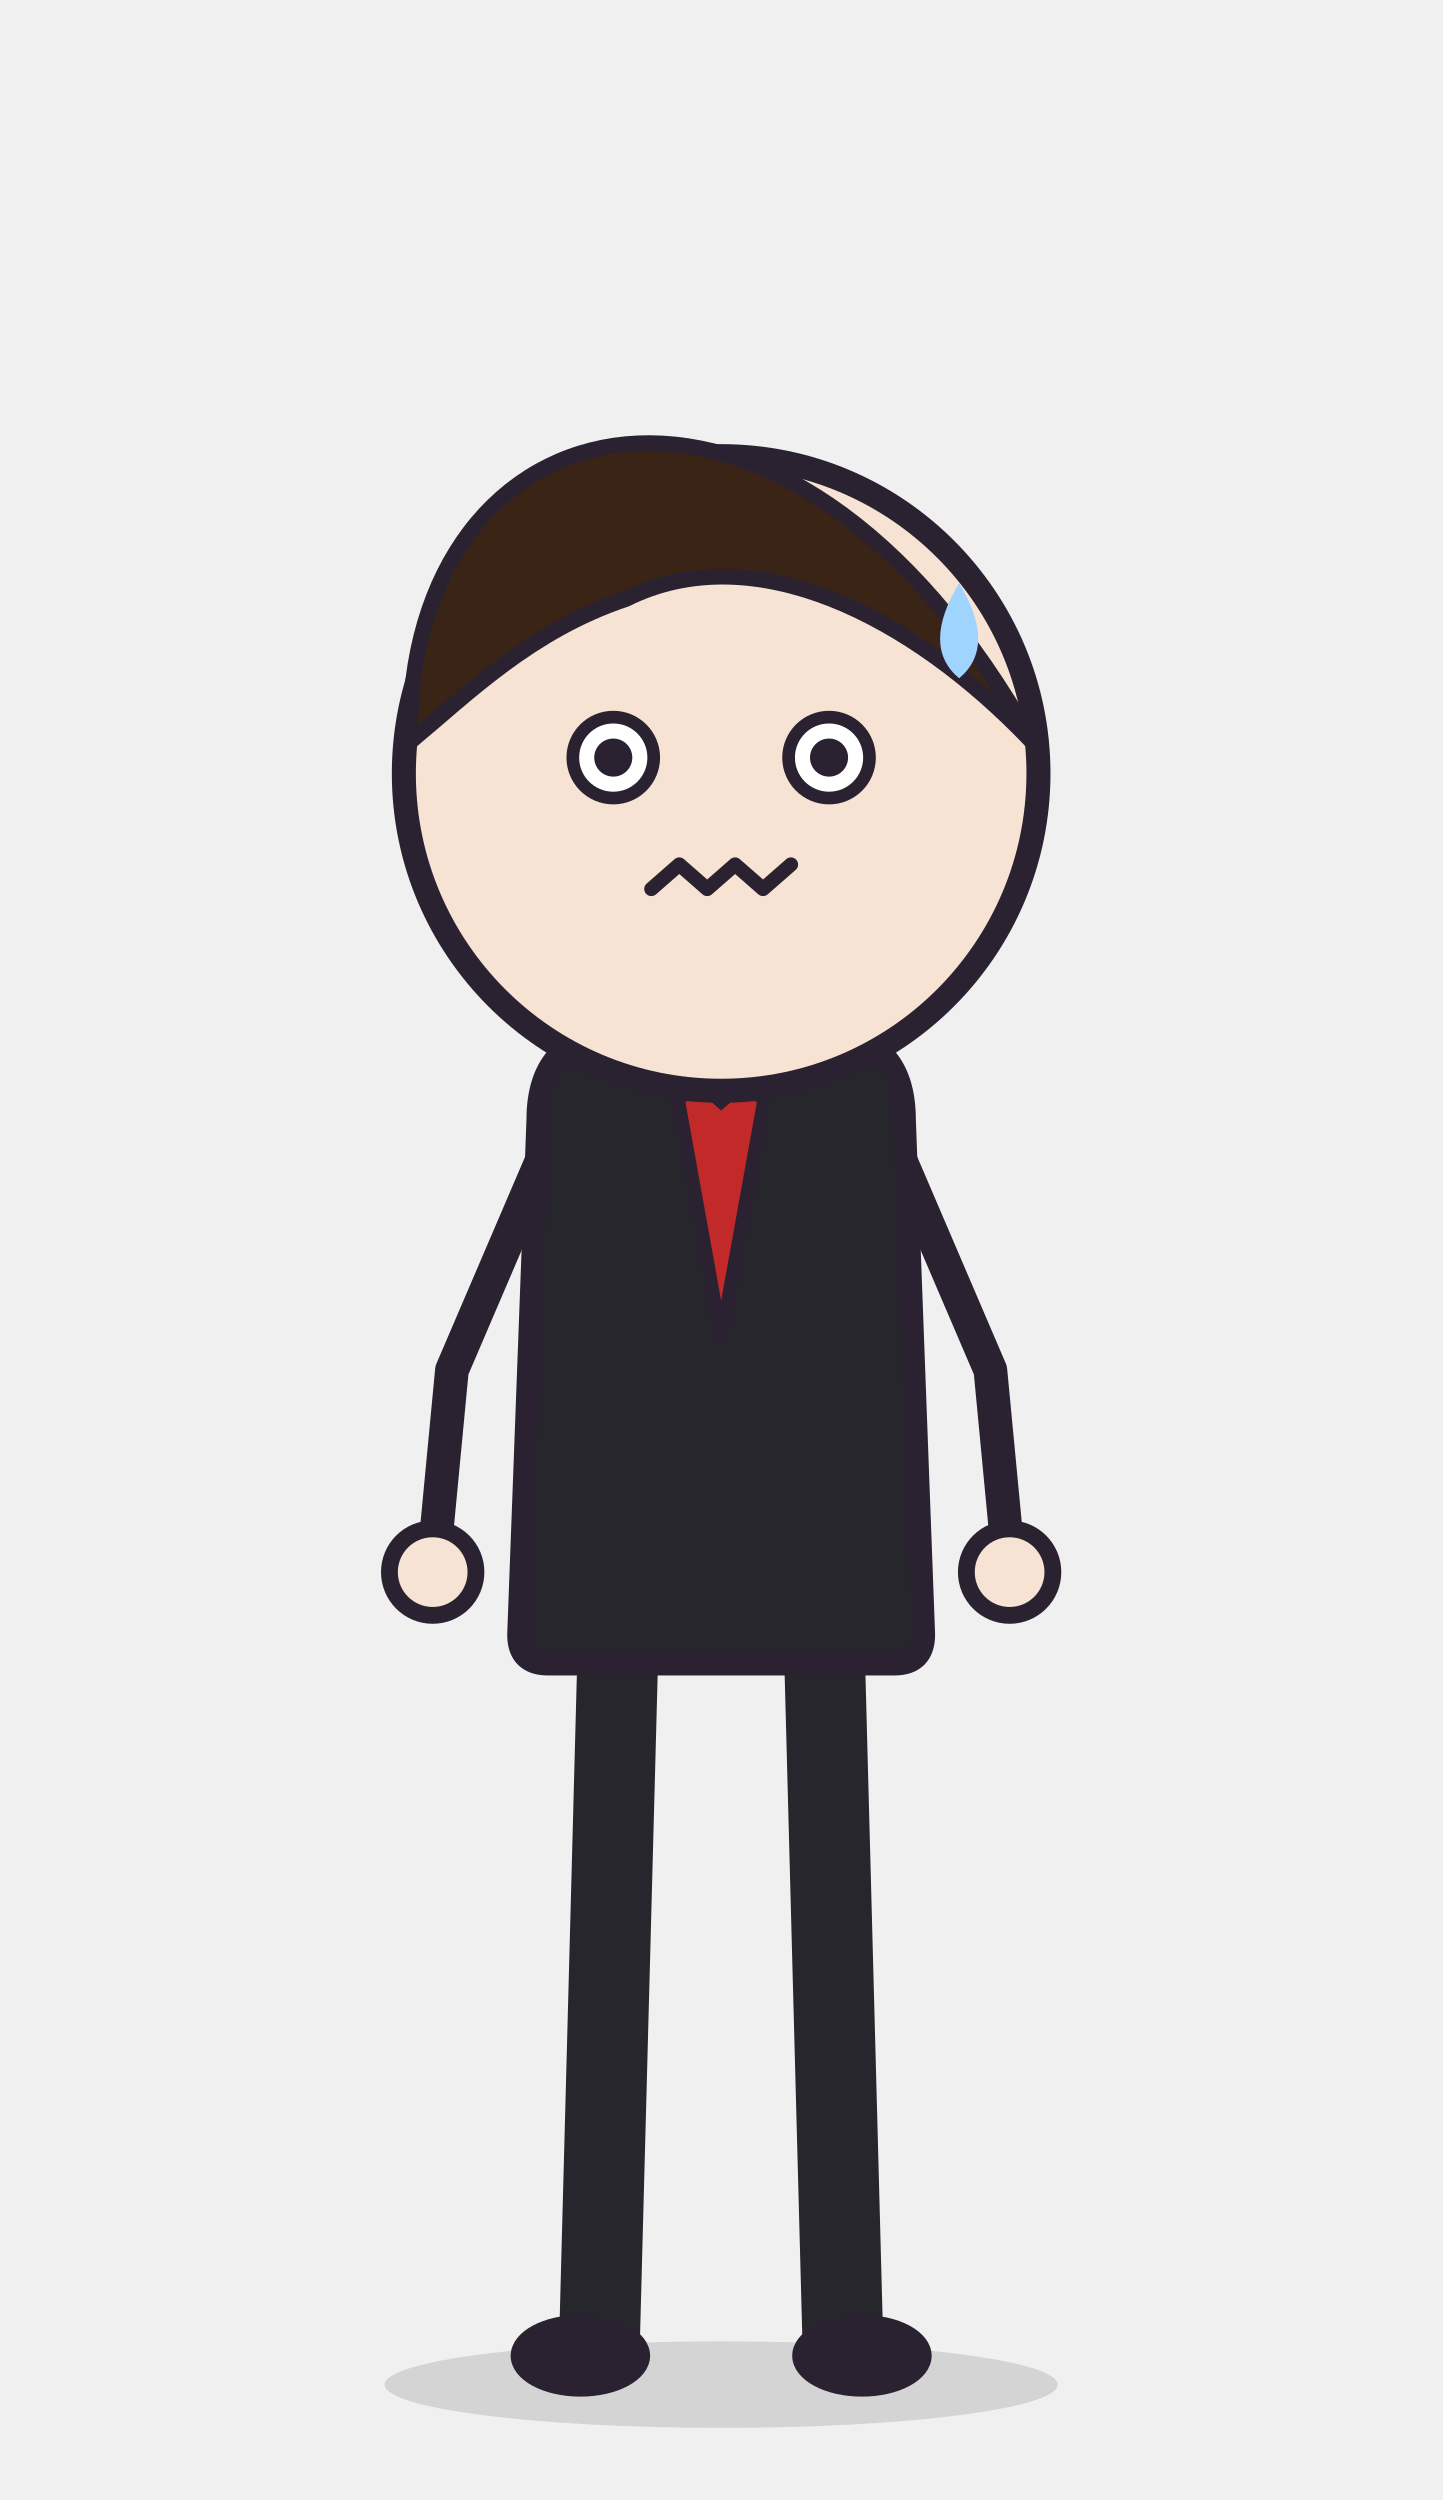
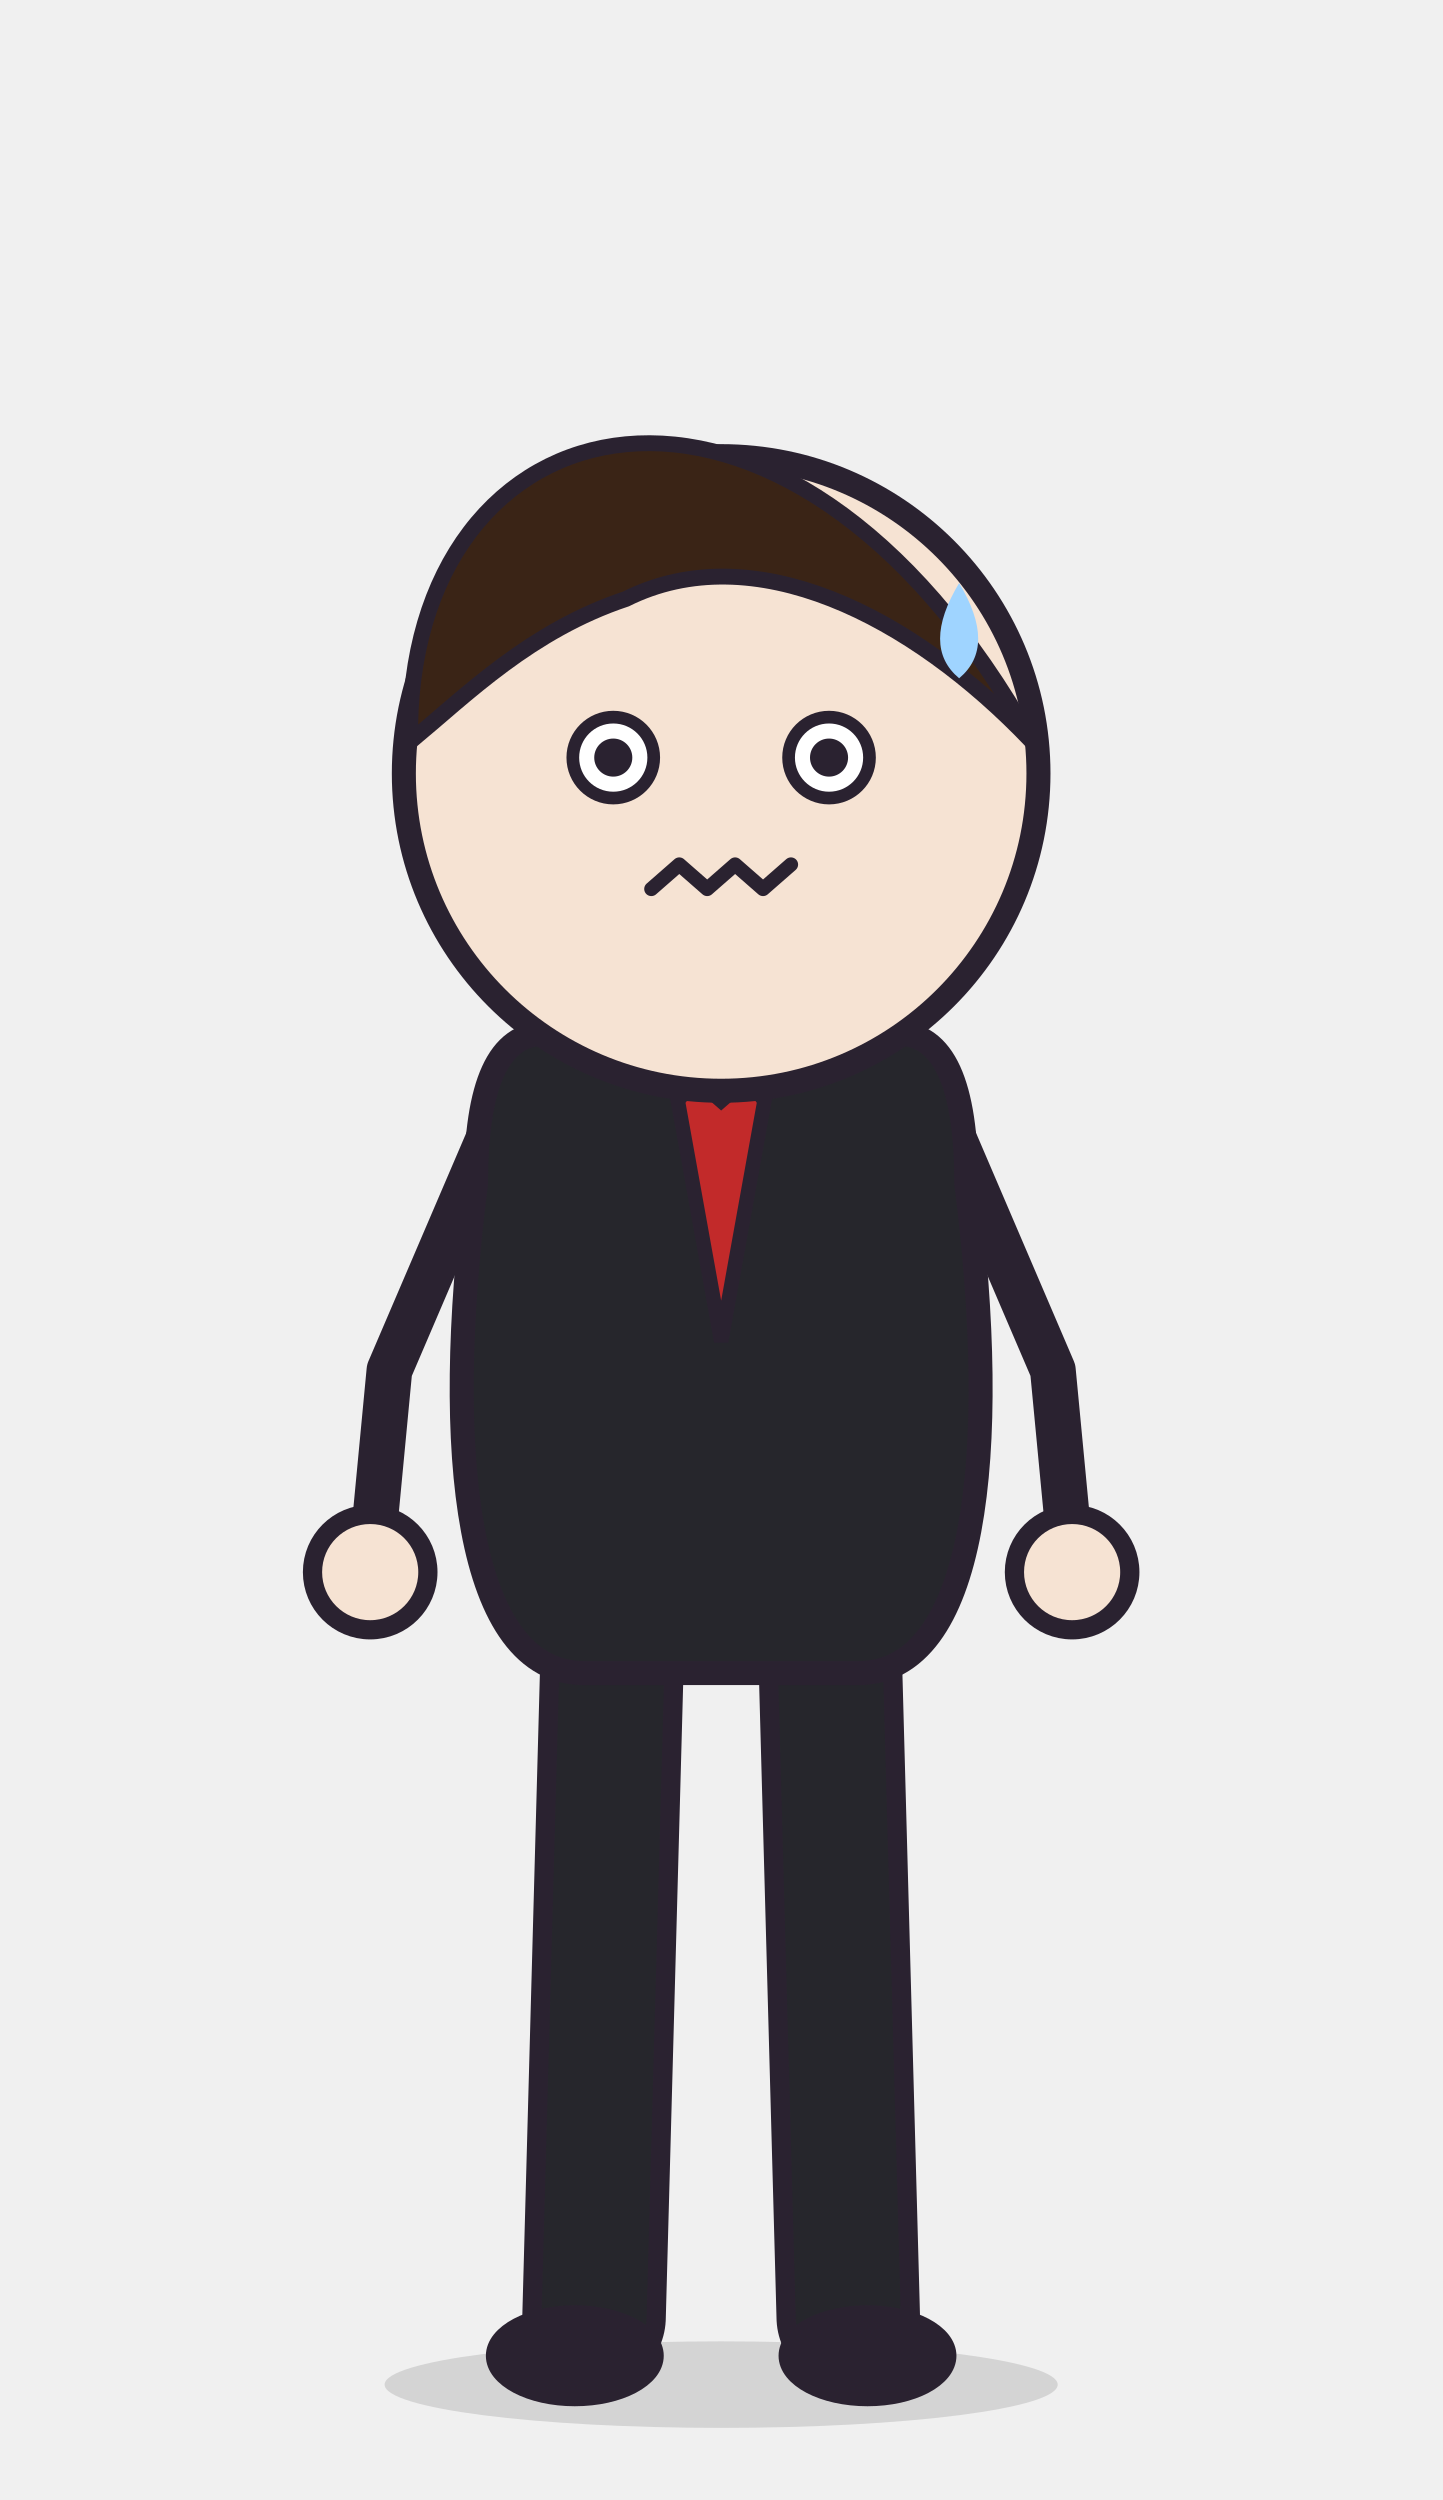
<svg xmlns="http://www.w3.org/2000/svg" viewBox="0 0 300 520" width="300" height="520">
  <ellipse cx="150" cy="496" rx="70" ry="9" fill="#000" opacity="0.12" />
-   <path d="M128.72 336 L124.72 486" stroke="#26262c" stroke-width="16.8" stroke-linecap="round" />
-   <path d="M171.28 336 L175.28 486" stroke="#26262c" stroke-width="16.8" stroke-linecap="round" />
-   <ellipse cx="120.72" cy="490" rx="13" ry="7" fill="#2a2230" stroke="#2a2230" stroke-width="3" />
-   <ellipse cx="179.28" cy="490" rx="13" ry="7" fill="#2a2230" stroke="#2a2230" stroke-width="3" />
-   <path d="M118 229 L94 285 L90 327" stroke="#2a2230" stroke-width="7" stroke-linecap="round" stroke-linejoin="round" fill="none" />
-   <path d="M182 229 L206 285 L210 327" stroke="#2a2230" stroke-width="7" stroke-linecap="round" stroke-linejoin="round" fill="none" />
-   <circle cx="90" cy="327" r="9" fill="#f6e3d3" stroke="#2a2230" stroke-width="3.5" />
-   <circle cx="210" cy="327" r="9" fill="#f6e3d3" stroke="#2a2230" stroke-width="3.5" />
-   <path d="M112 233 q0 -18 18 -18 h40 q18 0 18 18 L192 340 q0 6 -6 6 h-72 q-6 0 -6 -6 z" fill="#26262c" stroke="#2a2230" stroke-width="5" />
+   <path d="M127.56 336 L123.56 482 M172.44 336 L176.44 482" stroke="#2a2230" stroke-width="29.85" stroke-linecap="round" />
+   <path d="M127.56 336 L123.56 482 M172.44 336 L176.44 482" stroke="#26262c" stroke-width="21.85" stroke-linecap="round" />
+   <ellipse cx="119.56" cy="490" rx="17" ry="9" fill="#2a2230" stroke="#2a2230" stroke-width="3" />
+   <ellipse cx="180.44" cy="490" rx="17" ry="9" fill="#2a2230" stroke="#2a2230" stroke-width="3" />
+   <path d="M105 229 L81 285 L77 327" stroke="#2a2230" stroke-width="9.5" stroke-linecap="round" stroke-linejoin="round" fill="none" />
+   <path d="M195 229 L219 285 L223 327" stroke="#2a2230" stroke-width="9.5" stroke-linecap="round" stroke-linejoin="round" fill="none" />
+   <circle cx="77" cy="327" r="12" fill="#f6e3d3" stroke="#2a2230" stroke-width="4" />
+   <circle cx="223" cy="327" r="12" fill="#f6e3d3" stroke="#2a2230" stroke-width="4" />
+   <path d="M113.28 215 Q99 215 99 246.25 C91.86 302.5 96.96 348 121.44 348 H178.56 C203.04 348 208.14 302.5 201 246.25 Q201 215 186.72 215 z" fill="#26262c" stroke="#2a2230" stroke-width="5" />
  <path d="M150 217 l-9 12 l9 50 l9 -50 z" fill="#c22a2a" stroke="#2a2230" stroke-width="3" />
  <path d="M134 215 l16 14 l16 -14" fill="#fff" stroke="#2a2230" stroke-width="3" />
  <circle cx="150" cy="160.88" r="66" fill="#f6e3d3" stroke="#2a2230" stroke-width="5" />
  <path d="M85.32 154.28 C84 81.68, 163.2 61.88, 214.68 154.28 C189.6 127.88, 156.6 111.38, 130.2 124.58 C110.4 131.18, 97.2 144.38, 85.32 154.28 z" fill="#3a2416" stroke="#2a2230" stroke-width="3.3" />
  <circle cx="127.56" cy="157.58" r="8.415" fill="#fff" stroke="#2a2230" stroke-width="2.64" />
  <circle cx="172.44" cy="157.58" r="8.415" fill="#fff" stroke="#2a2230" stroke-width="2.64" />
  <circle cx="127.56" cy="157.58" r="3.96" fill="#2a2230" />
  <circle cx="172.44" cy="157.58" r="3.96" fill="#2a2230" />
  <path d="M135.48 184.904 l5.808 -5.082 l5.808 5.082 l5.808 -5.082 l5.808 5.082 l5.808 -5.082" stroke="#2a2230" stroke-width="2.97" fill="none" stroke-linejoin="round" stroke-linecap="round" />
  <path d="M199.5 121.28 q-7.92 13.2 0 19.8 q7.92 -6.6 0 -19.8" fill="#9fd4ff" />
</svg>
